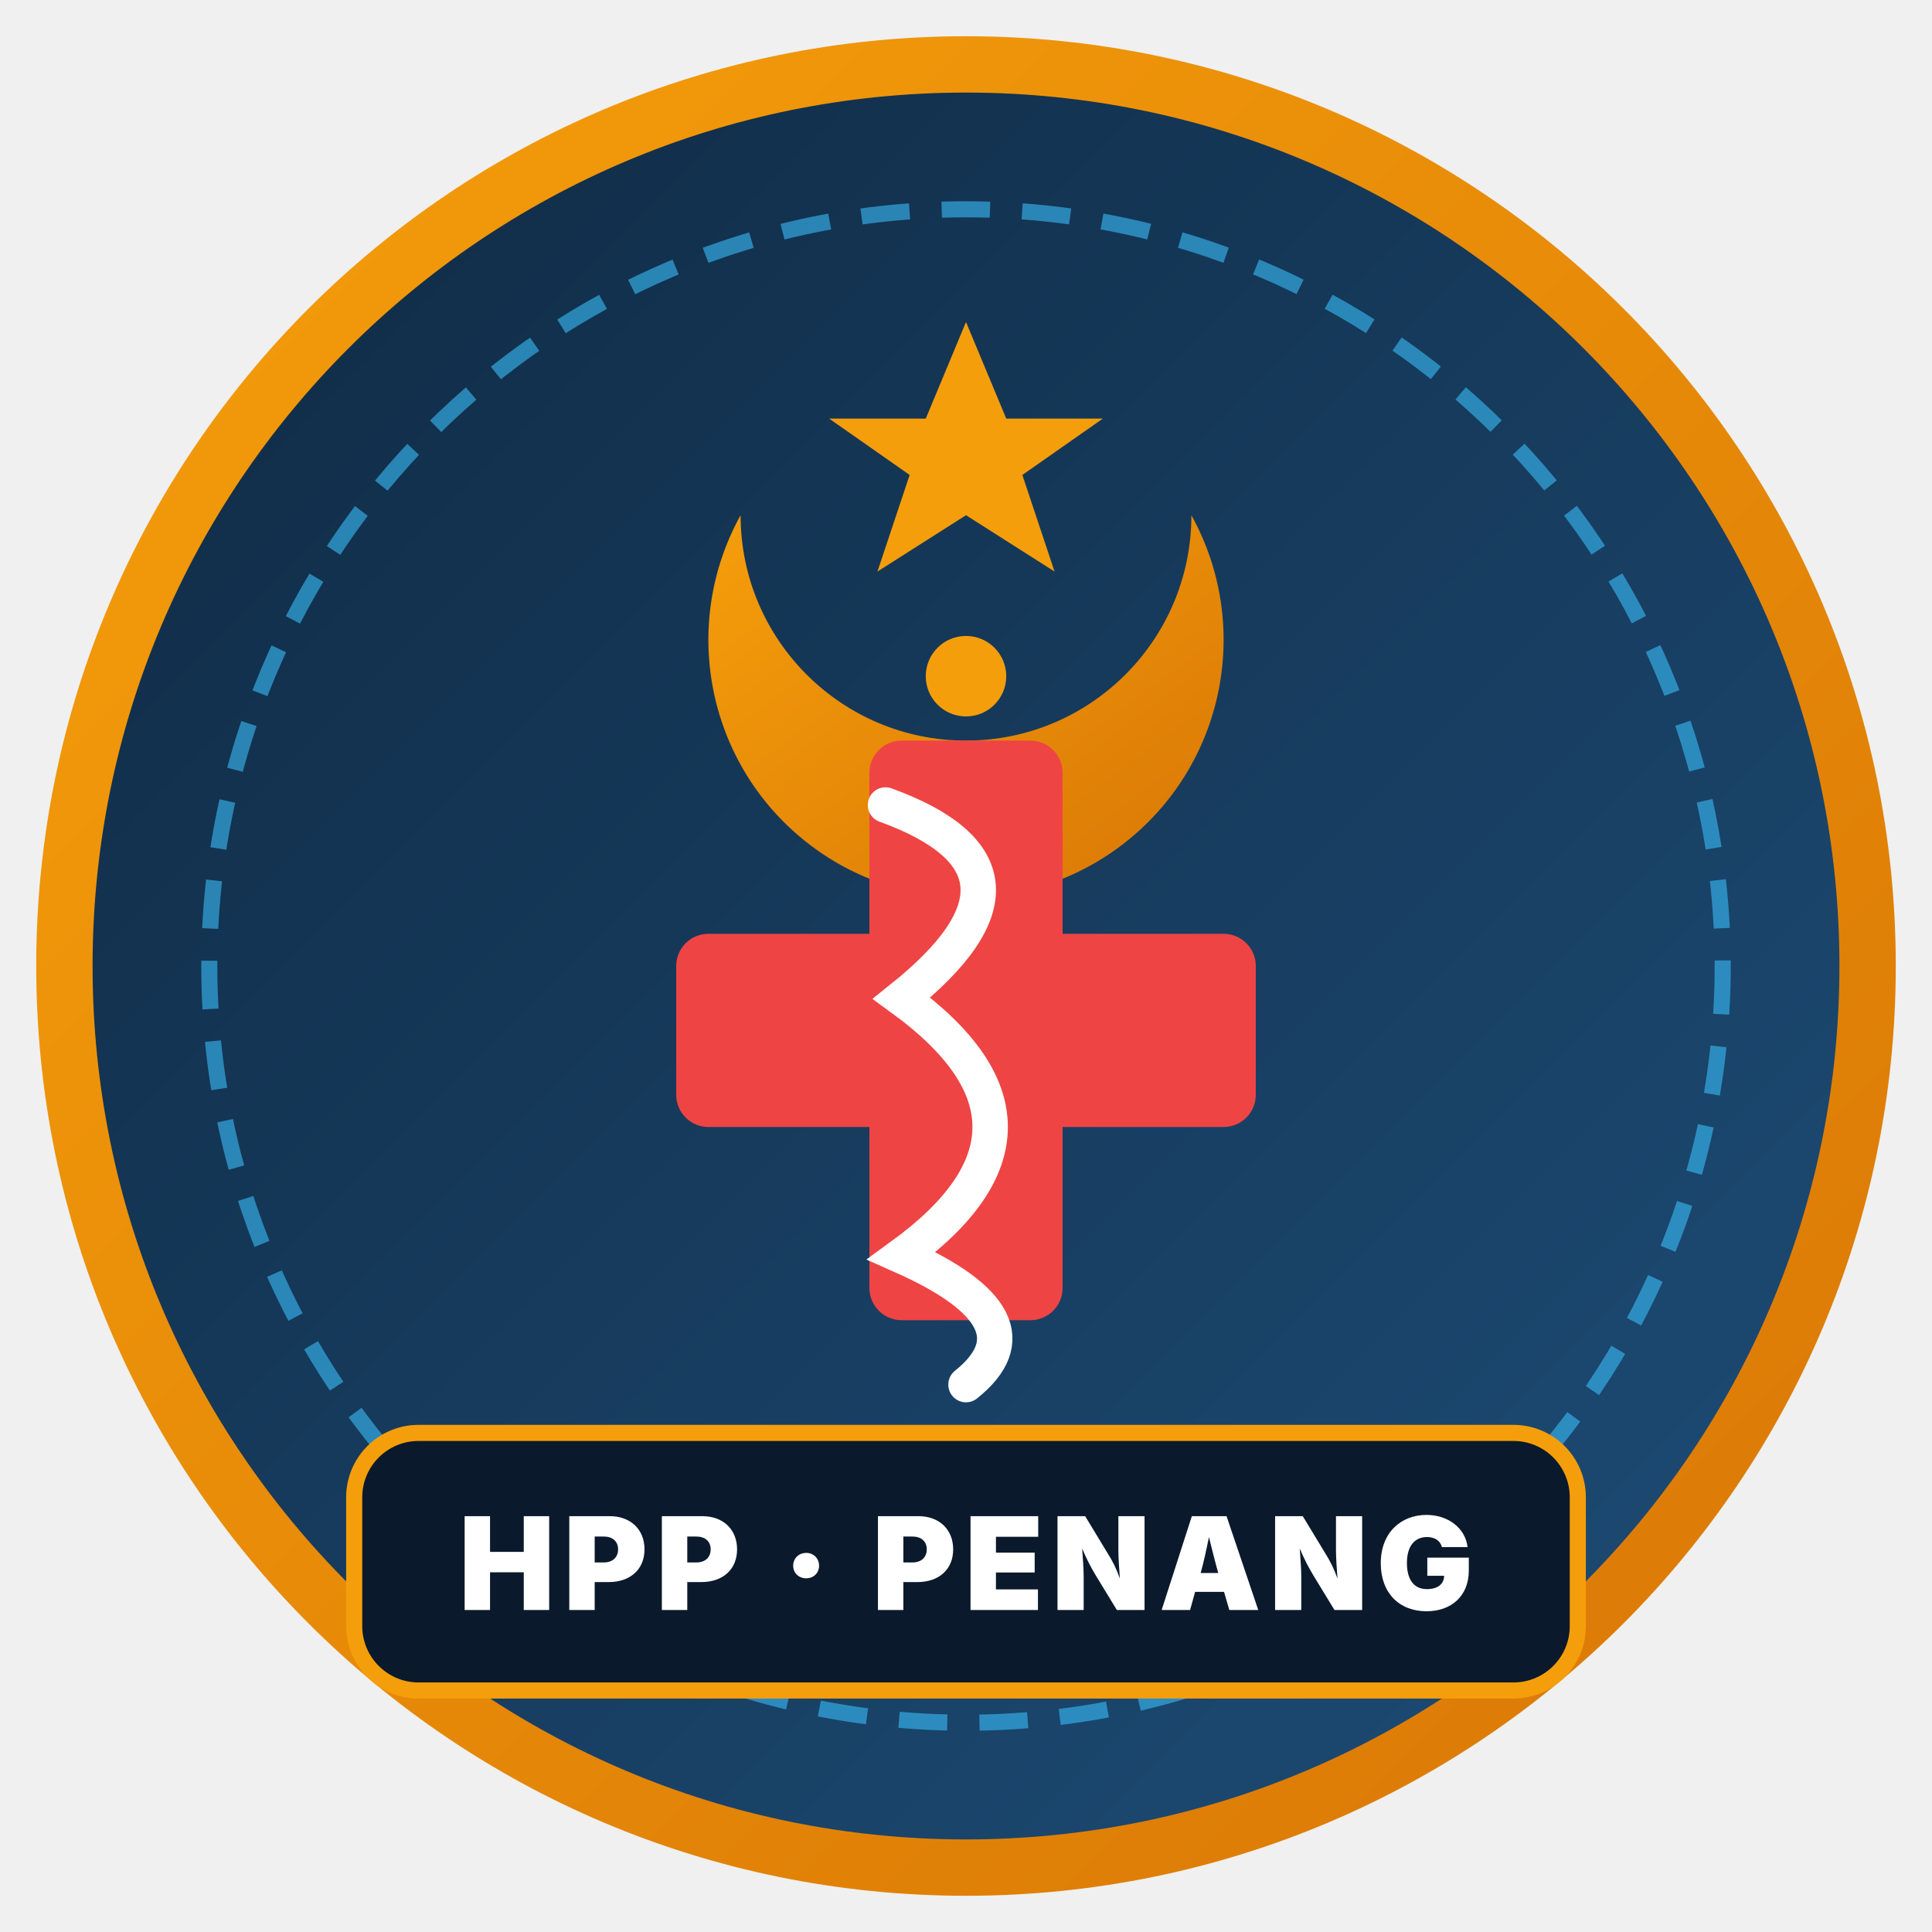
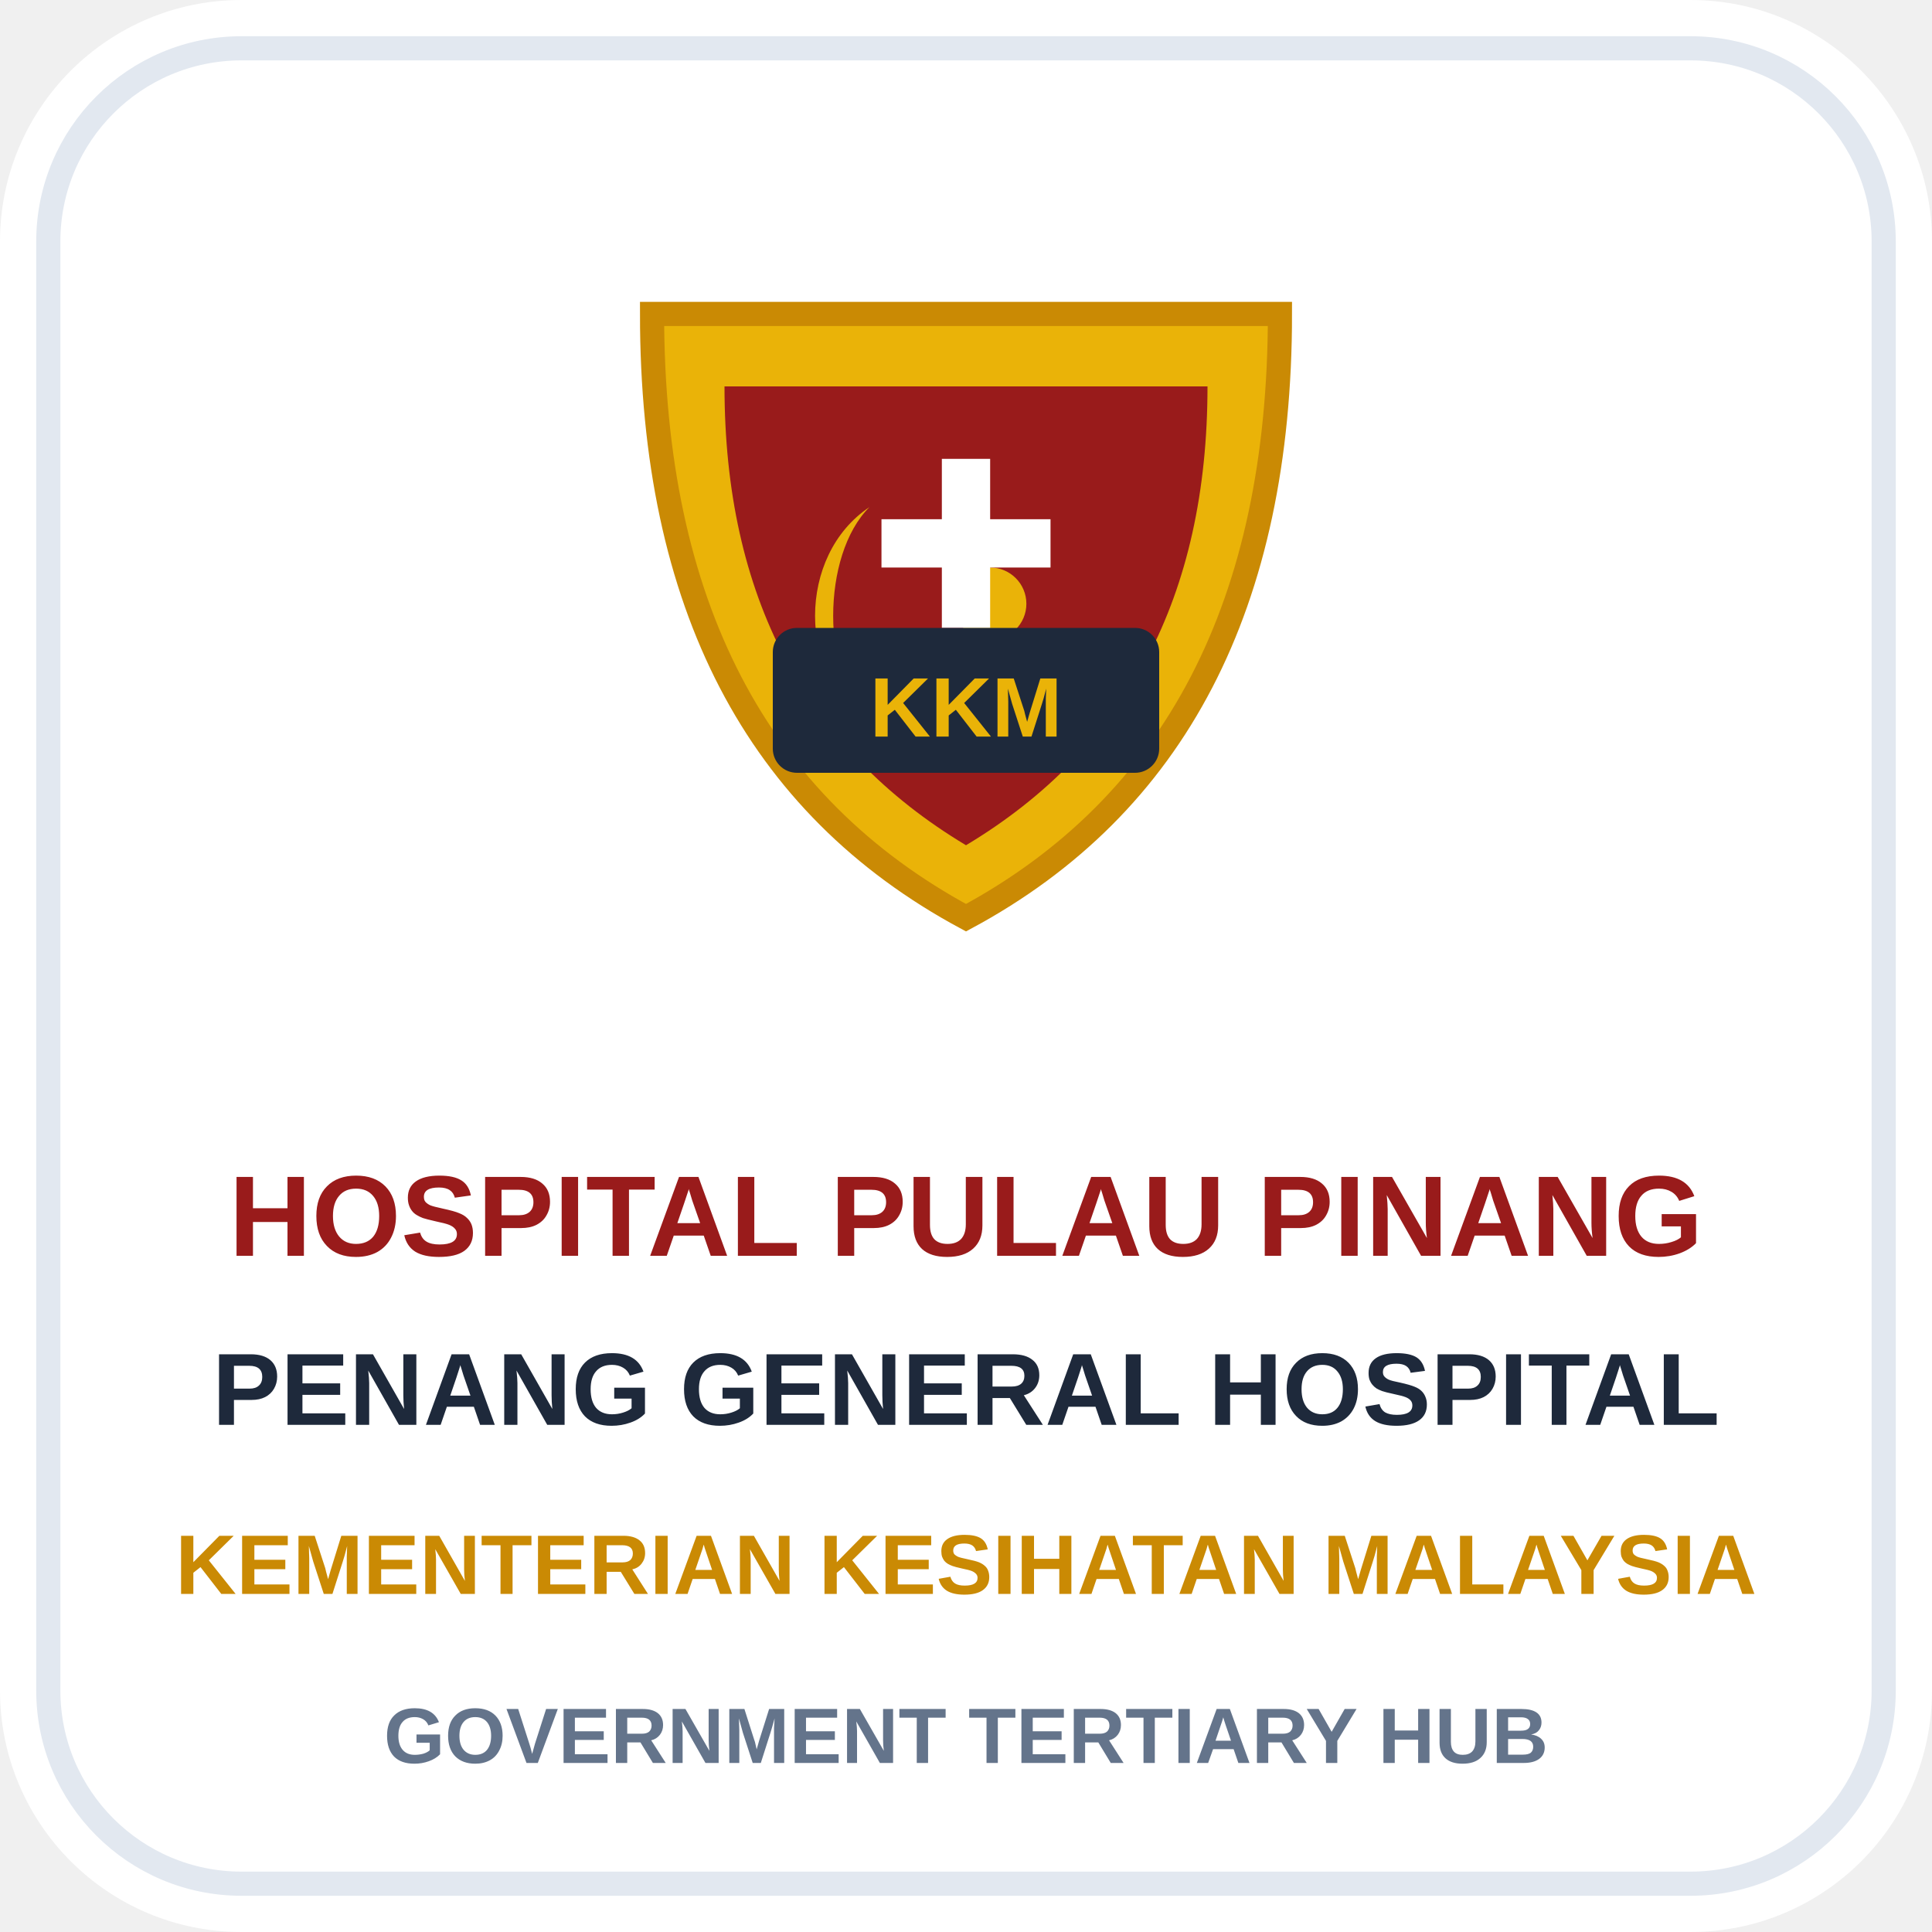
- <svg xmlns="http://www.w3.org/2000/svg" viewBox="0 0 120 120" width="120" height="120">
-   <defs>
-     <linearGradient id="hppGrad" x1="0%" y1="0%" x2="100%" y2="100%">
-       <stop offset="0%" stop-color="#0F2942" />
-       <stop offset="100%" stop-color="#1E4E79" />
-     </linearGradient>
-     <linearGradient id="goldGrad" x1="0%" y1="0%" x2="100%" y2="100%">
-       <stop offset="0%" stop-color="#F59E0B" />
-       <stop offset="100%" stop-color="#D97706" />
-     </linearGradient>
-   </defs>
-   <circle cx="60" cy="60" r="56" fill="url(#hppGrad)" stroke="url(#goldGrad)" stroke-width="3.5" />
-   <circle cx="60" cy="60" r="47" fill="none" stroke="#38BDF8" stroke-width="1" stroke-dasharray="3 2" opacity="0.6" />
-   <path d="M 46 32 A 16 16 0 1 0 74 32 A 13 13 0 1 1 46 32 Z" fill="url(#goldGrad)" />
-   <polygon points="60,20 62.5,26 68.5,26 63.5,29.5 65.5,35.5 60,32 54.5,35.5 56.5,29.5 51.5,26 57.5,26" fill="#F59E0B" />
-   <rect x="54" y="46" width="12" height="36" rx="2" fill="#EF4444" />
-   <rect x="42" y="58" width="36" height="12" rx="2" fill="#EF4444" />
-   <line x1="60" y1="42" x2="60" y2="86" stroke="url(#goldGrad)" stroke-width="2.5" stroke-linecap="round" />
-   <path d="M 55 50 Q 66 54 56 62 Q 67 70 56 78 Q 65 82 60 86" fill="none" stroke="#FFF" stroke-width="2.2" stroke-linecap="round" />
-   <circle cx="60" cy="42" r="2.5" fill="#F59E0B" />
-   <rect x="22" y="89" width="76" height="16" rx="4" fill="#0B192C" stroke="#F59E0B" stroke-width="1" />
-   <text x="60" y="100" font-family="system-ui, -apple-system, sans-serif" font-size="8" font-weight="900" fill="#FFF" text-anchor="middle" letter-spacing="0.5">HPP · PENANG</text>
+ <svg xmlns="http://www.w3.org/2000/svg" viewBox="0 0 160 160" width="160" height="160">
+   <rect width="160" height="160" rx="20" fill="#FFFFFF" />
+   <rect x="4" y="4" width="152" height="152" rx="16" fill="none" stroke="#E2E8F0" stroke-width="2" />
+   <g transform="translate(80, 50)">
+     <path d="M -26 -24 L 26 -24 Q 26 12 0 26 Q -26 12 -26 -24 Z" fill="#EAB308" stroke="#CA8A04" stroke-width="2" />
+     <path d="M -20 -18 L 20 -18 Q 20 8 0 20 Q -20 8 -20 -18 Z" fill="#991B1B" />
+     <path d="M -8 -8 C -14 -4, -14 6, -8 10 C -12 6, -12 -4, -8 -8 Z" fill="#EAB308" />
+     <circle cx="2" cy="0" r="3" fill="#EAB308" />
+     <rect x="-2" y="-12" width="4" height="14" fill="#FFFFFF" />
+     <rect x="-7" y="-7" width="14" height="4" fill="#FFFFFF" />
+     <rect x="-16" y="2" width="32" height="12" rx="2" fill="#1E293B" />
+     <text x="0" y="11" font-family="Arial, sans-serif" font-size="7" font-weight="900" fill="#EAB308" text-anchor="middle">KKM</text>
+   </g>
+   <text x="80" y="104" font-family="Arial, sans-serif" font-size="9.5" font-weight="900" fill="#991B1B" text-anchor="middle">HOSPITAL PULAU PINANG</text>
+   <text x="80" y="118" font-family="Arial, sans-serif" font-size="8.5" font-weight="800" fill="#1E293B" text-anchor="middle">PENANG GENERAL HOSPITAL</text>
+   <text x="80" y="132" font-family="Arial, sans-serif" font-size="7" font-weight="700" fill="#CA8A04" text-anchor="middle">KEMENTERIAN KESIHATAN MALAYSIA</text>
+   <text x="80" y="146" font-family="Arial, sans-serif" font-size="6.5" font-weight="600" fill="#64748B" text-anchor="middle">GOVERNMENT TERTIARY HUB</text>
</svg>
